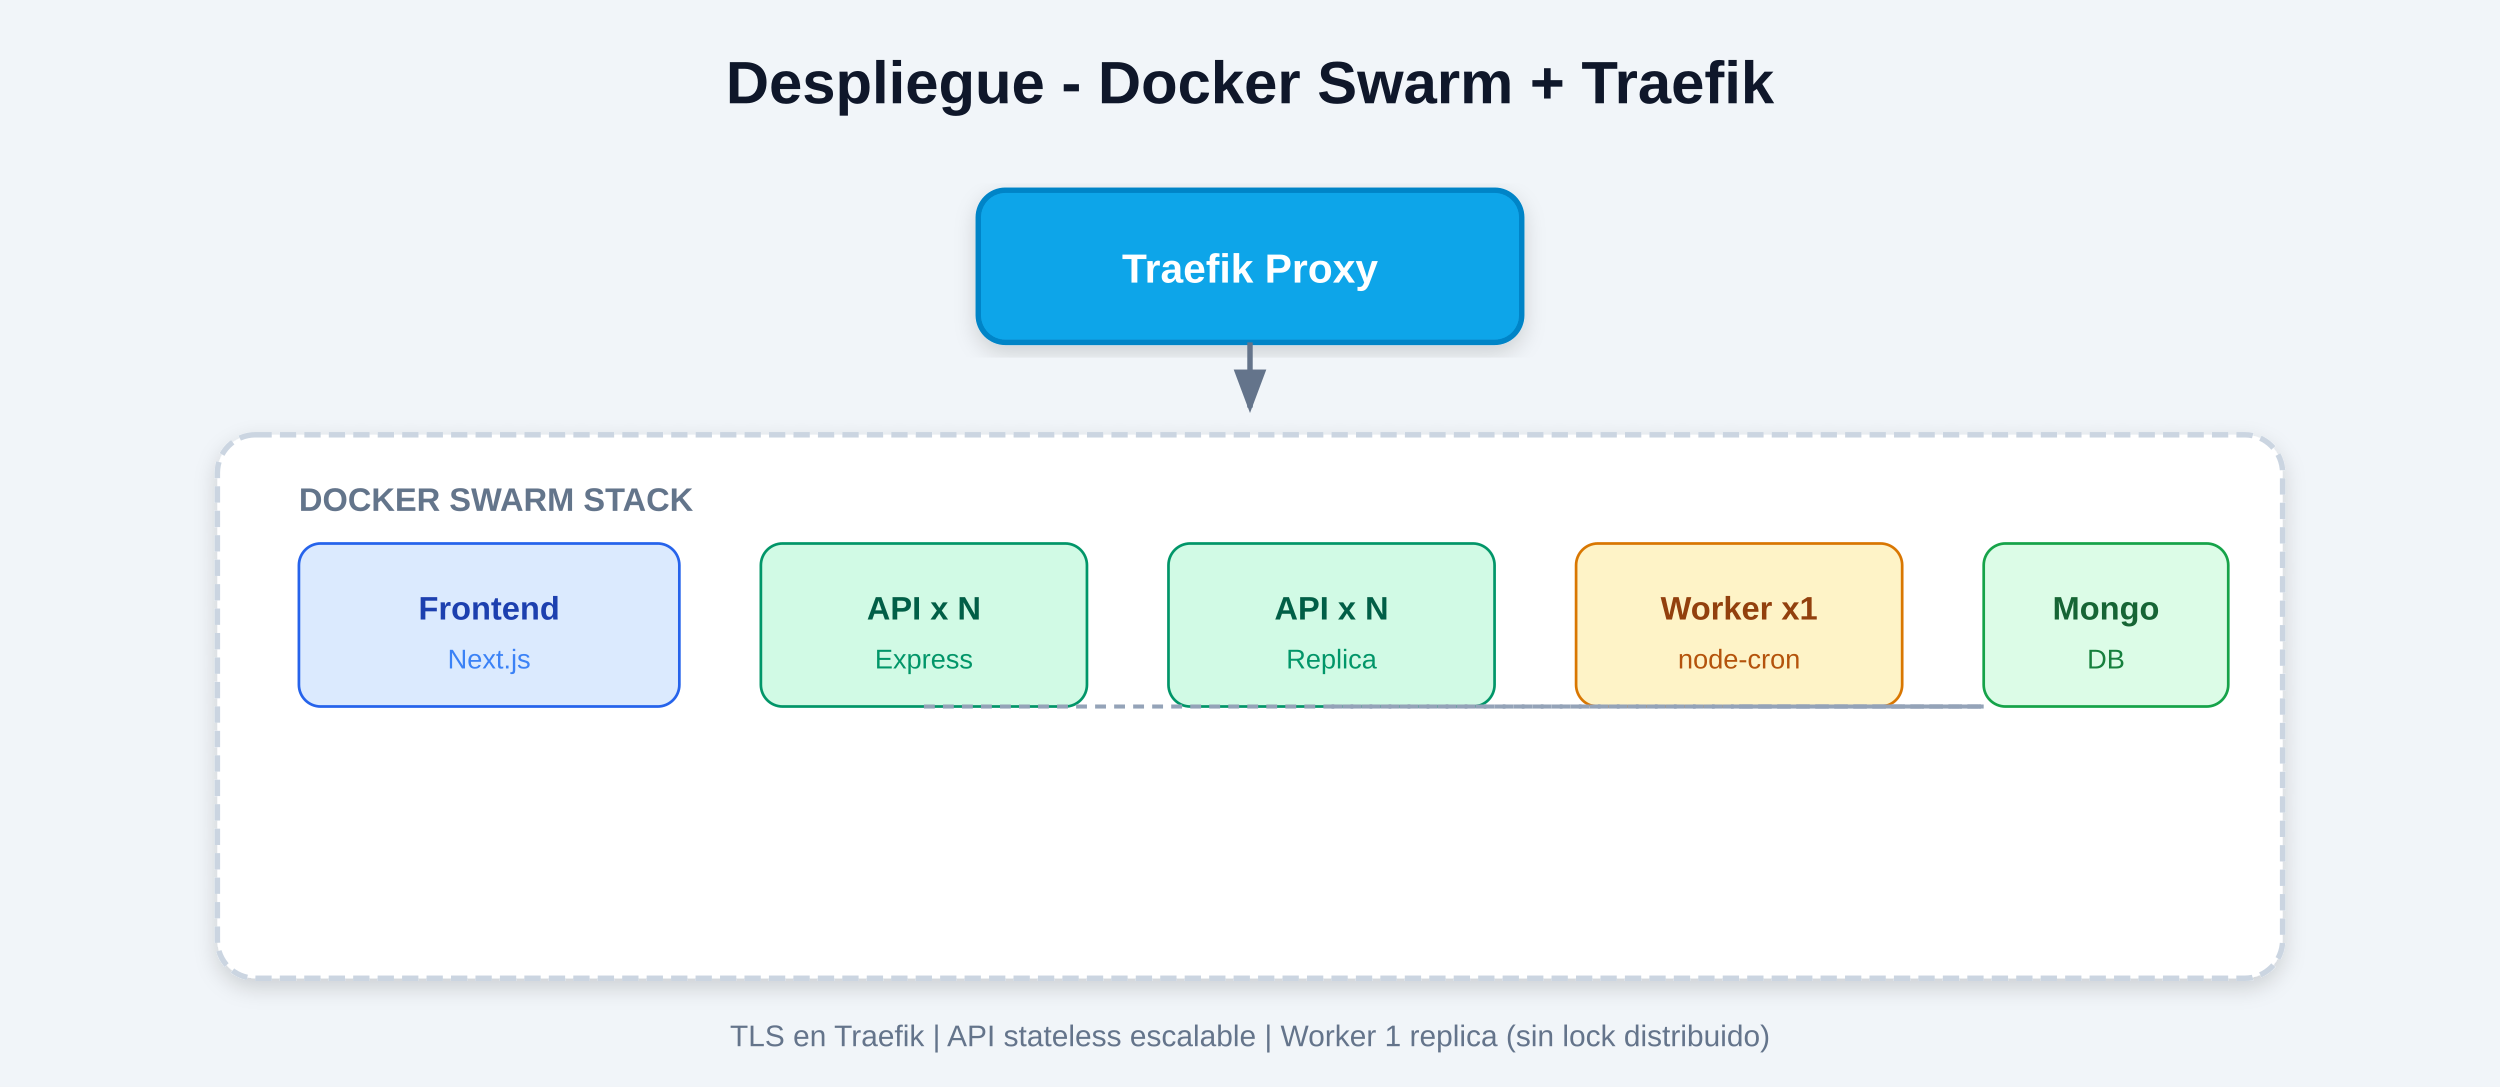
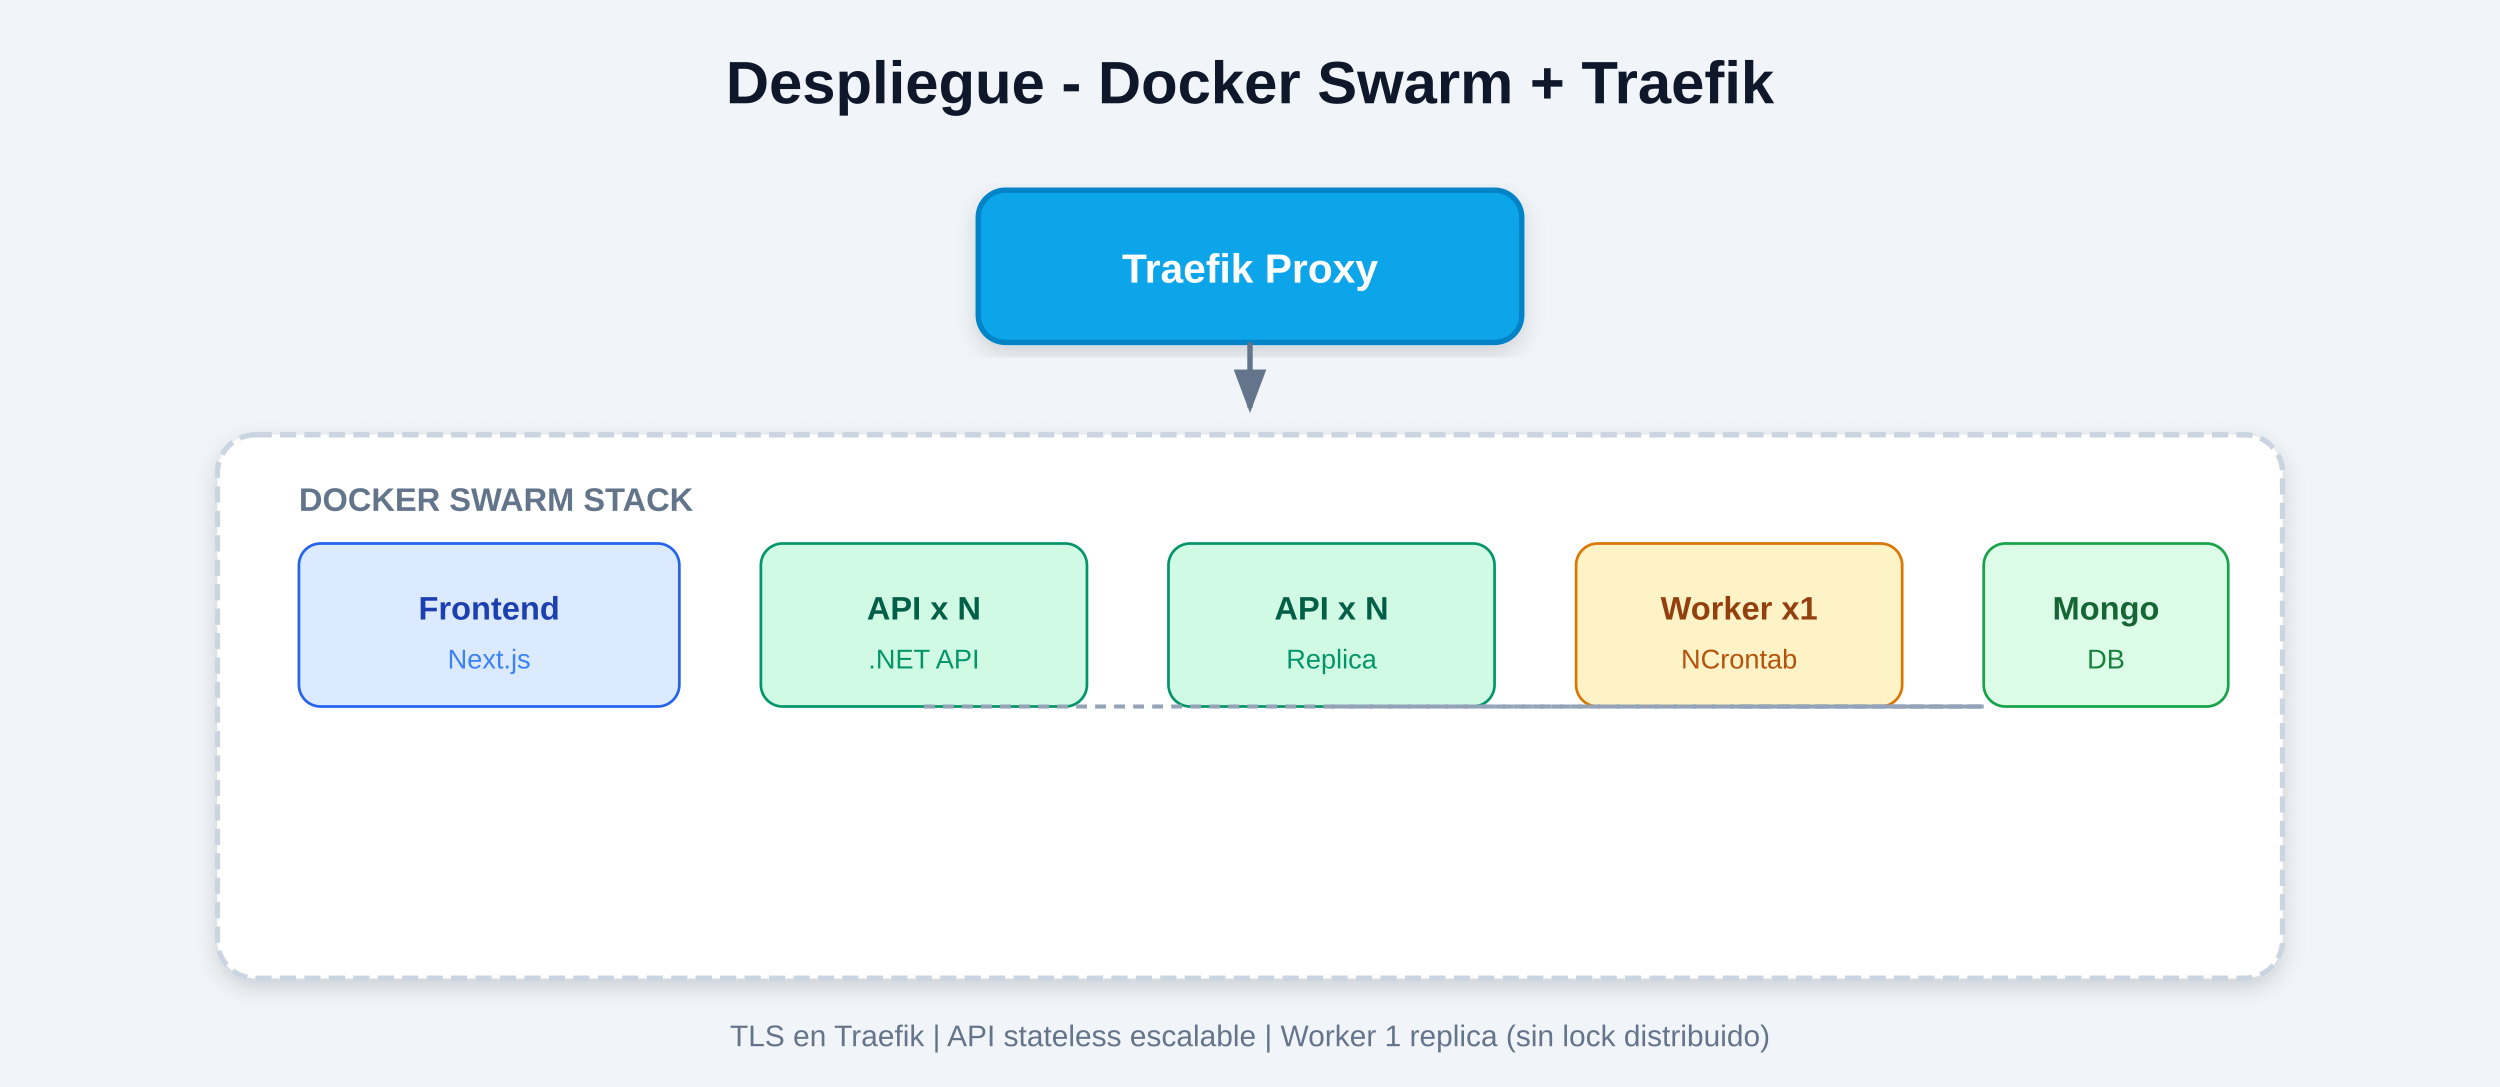
<svg xmlns="http://www.w3.org/2000/svg" viewBox="0 0 920 400" font-family="Arial, Helvetica, sans-serif">
  <defs>
    <filter id="shadow">
      <feDropShadow dx="0" dy="3" stdDeviation="4" flood-opacity="0.15" />
    </filter>
    <marker id="arrow" markerWidth="8" markerHeight="8" refX="7" refY="3" orient="auto">
      <path d="M0,0 L8,3 L0,6 Z" fill="#64748b" />
    </marker>
  </defs>
  <rect width="920" height="400" fill="#f1f5f9" />
  <text x="460" y="38" text-anchor="middle" font-size="22" font-weight="700" fill="#0f172a">Despliegue - Docker Swarm + Traefik</text>
  <g filter="url(#shadow)">
    <rect x="360" y="70" width="200" height="56" rx="10" fill="#0ea5e9" stroke="#0284c7" stroke-width="2" />
    <text x="460" y="104" text-anchor="middle" font-size="15" font-weight="700" fill="#fff">Traefik Proxy</text>
  </g>
  <line x1="460" y1="126" x2="460" y2="150" stroke="#64748b" stroke-width="2" marker-end="url(#arrow)" />
  <g filter="url(#shadow)">
    <rect x="80" y="160" width="760" height="200" rx="14" fill="#fff" stroke="#cbd5e1" stroke-width="2" stroke-dasharray="6 3" />
    <text x="110" y="188" font-size="12" font-weight="700" fill="#64748b">DOCKER SWARM STACK</text>
    <rect x="110" y="200" width="140" height="60" rx="8" fill="#dbeafe" stroke="#2563eb" />
    <text x="180" y="228" text-anchor="middle" font-size="12" font-weight="600" fill="#1e40af">Frontend</text>
    <text x="180" y="246" text-anchor="middle" font-size="10" fill="#3b82f6">Next.js</text>
    <rect x="280" y="200" width="120" height="60" rx="8" fill="#d1fae5" stroke="#059669" />
    <text x="340" y="228" text-anchor="middle" font-size="12" font-weight="600" fill="#065f46">API x N</text>
-     <text x="340" y="246" text-anchor="middle" font-size="10" fill="#059669">Express</text>
+     <text x="340" y="246" text-anchor="middle" font-size="10" fill="#059669">.NET API</text>
    <rect x="430" y="200" width="120" height="60" rx="8" fill="#d1fae5" stroke="#059669" />
    <text x="490" y="228" text-anchor="middle" font-size="12" font-weight="600" fill="#065f46">API x N</text>
    <text x="490" y="246" text-anchor="middle" font-size="10" fill="#059669">Replica</text>
    <rect x="580" y="200" width="120" height="60" rx="8" fill="#fef3c7" stroke="#d97706" />
    <text x="640" y="228" text-anchor="middle" font-size="12" font-weight="600" fill="#92400e">Worker x1</text>
-     <text x="640" y="246" text-anchor="middle" font-size="10" fill="#b45309">node-cron</text>
+     <text x="640" y="246" text-anchor="middle" font-size="10" fill="#b45309">NCrontab</text>
    <rect x="730" y="200" width="90" height="60" rx="8" fill="#dcfce7" stroke="#16a34a" />
    <text x="775" y="228" text-anchor="middle" font-size="12" font-weight="600" fill="#166534">Mongo</text>
    <text x="775" y="246" text-anchor="middle" font-size="10" fill="#15803d">DB</text>
    <line x1="340" y1="260" x2="730" y2="260" stroke="#94a3b8" stroke-width="1.5" stroke-dasharray="4 3" />
    <line x1="490" y1="260" x2="730" y2="260" stroke="#94a3b8" stroke-width="1.5" stroke-dasharray="4 3" />
    <line x1="640" y1="260" x2="730" y2="260" stroke="#94a3b8" stroke-width="1.5" stroke-dasharray="4 3" />
  </g>
  <text x="460" y="385" text-anchor="middle" font-size="11" fill="#64748b">TLS en Traefik | API stateless escalable | Worker 1 replica (sin lock distribuido)</text>
</svg>
